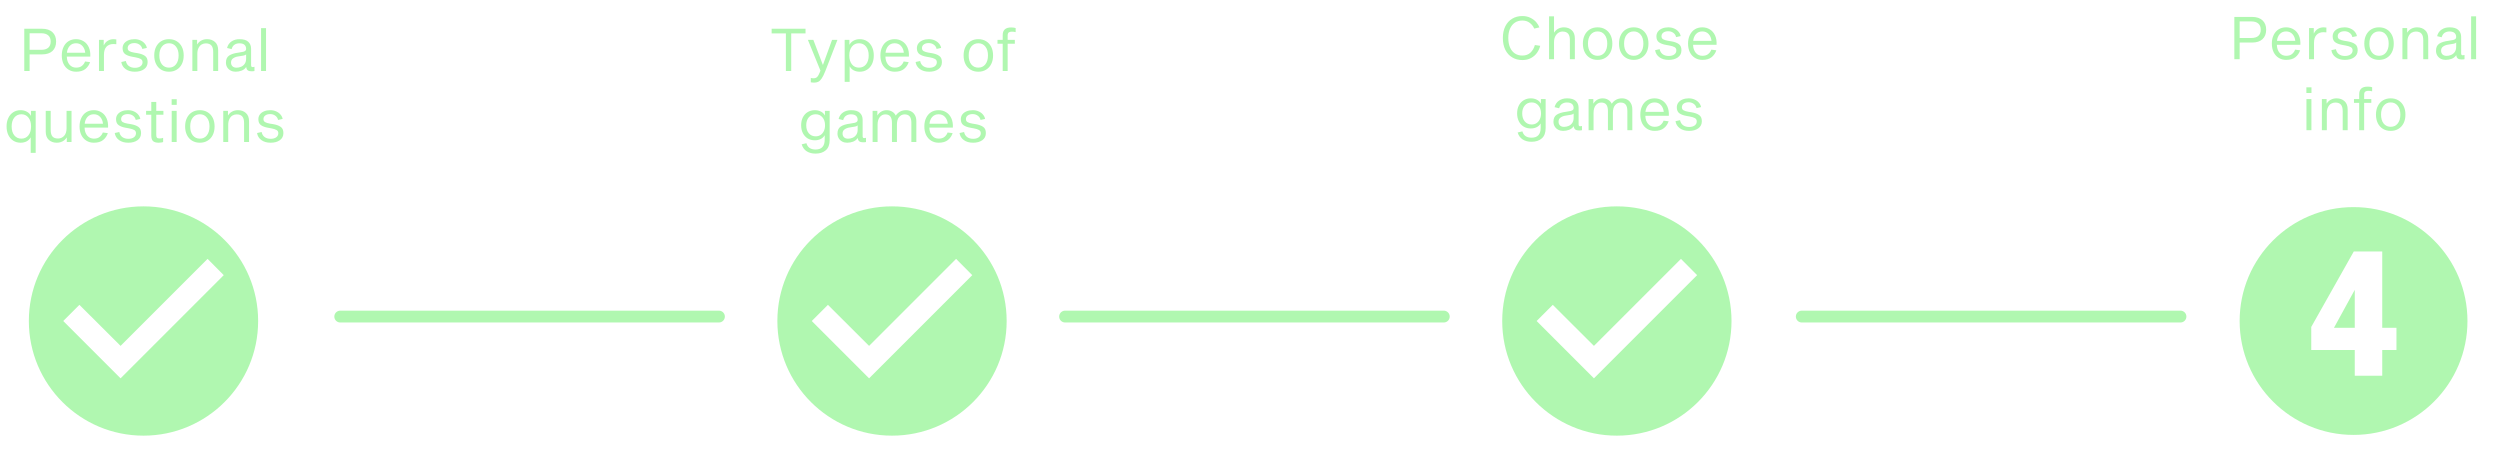
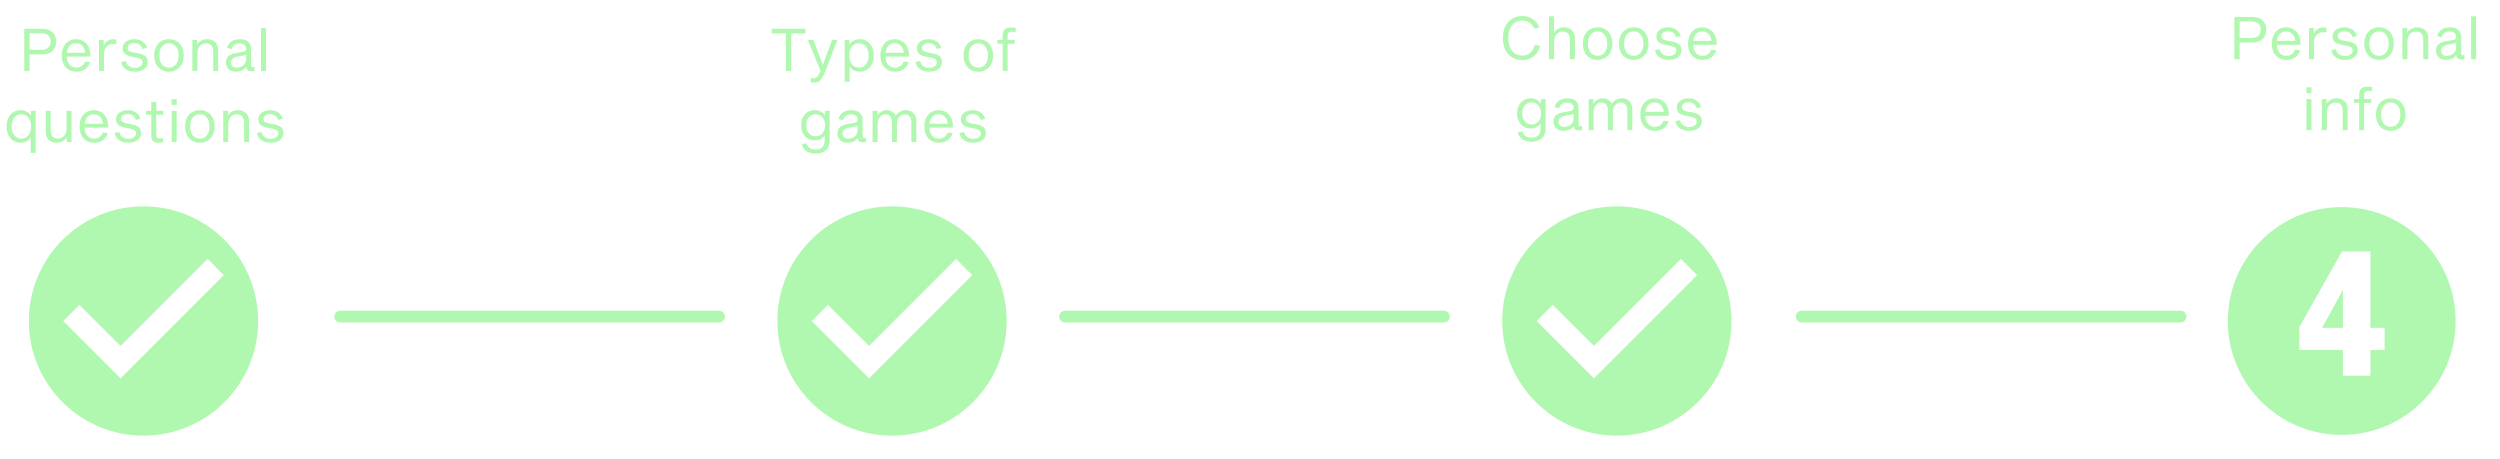
<svg xmlns="http://www.w3.org/2000/svg" width="845" height="155" viewBox="0 0 845 155" fill="none">
  <line x1="115" y1="107" x2="243" y2="107" stroke="#B0F7B0" stroke-width="4" stroke-linecap="round" />
  <line x1="609" y1="107" x2="737" y2="107" stroke="#B0F7B0" stroke-width="4" stroke-linecap="round" />
  <line x1="360" y1="107" x2="488" y2="107" stroke="#B0F7B0" stroke-width="4" stroke-linecap="round" />
  <path d="M48.5 69.75C27.11 69.75 9.75 87.11 9.75 108.5C9.75 129.89 27.11 147.25 48.5 147.25C69.89 147.25 87.25 129.89 87.25 108.5C87.25 87.11 69.89 69.75 48.5 69.75ZM40.75 127.875L21.375 108.5L26.839 103.036L40.75 116.909L70.161 87.498L75.625 93L40.75 127.875Z" fill="#B0F7B0" />
  <path d="M301.5 69.75C280.11 69.75 262.75 87.11 262.75 108.5C262.75 129.89 280.11 147.25 301.5 147.25C322.89 147.25 340.25 129.89 340.25 108.5C340.25 87.11 322.89 69.75 301.5 69.75ZM293.75 127.875L274.375 108.5L279.839 103.036L293.75 116.909L323.161 87.498L328.625 93L293.75 127.875Z" fill="#B0F7B0" />
  <path d="M546.5 69.75C525.11 69.75 507.75 87.11 507.75 108.5C507.75 129.89 525.11 147.25 546.5 147.25C567.89 147.25 585.25 129.89 585.25 108.5C585.25 87.11 567.89 69.75 546.5 69.75ZM538.75 127.875L519.375 108.5L524.839 103.036L538.75 116.909L568.161 87.498L573.625 93L538.75 127.875Z" fill="#B0F7B0" />
  <path d="M14.225 9.72C15.731 9.72 16.898 10.107 17.725 10.88C18.551 11.64 18.965 12.693 18.965 14.04C18.965 15.4 18.551 16.467 17.725 17.24C16.898 18 15.731 18.38 14.225 18.38H10.005V24H8.205V9.72H14.225ZM13.965 16.84C14.978 16.84 15.758 16.607 16.305 16.14C16.851 15.66 17.125 14.96 17.125 14.04C17.125 13.12 16.851 12.427 16.305 11.96C15.758 11.48 14.978 11.24 13.965 11.24H10.005V16.84H13.965ZM30.442 21C30.148 21.92 29.622 22.693 28.862 23.32C28.102 23.933 27.055 24.24 25.722 24.24C24.775 24.24 23.935 24.013 23.202 23.56C22.468 23.107 21.895 22.467 21.482 21.64C21.082 20.8 20.882 19.833 20.882 18.74C20.882 17.647 21.082 16.687 21.482 15.86C21.882 15.02 22.442 14.373 23.162 13.92C23.895 13.467 24.742 13.24 25.702 13.24C26.675 13.24 27.535 13.48 28.282 13.96C29.042 14.427 29.622 15.107 30.022 16C30.422 16.88 30.588 17.927 30.522 19.14H22.582C22.608 20.247 22.908 21.147 23.482 21.84C24.055 22.52 24.802 22.86 25.722 22.86C26.575 22.86 27.242 22.653 27.722 22.24C28.215 21.827 28.555 21.34 28.742 20.78L30.442 21ZM25.702 14.62C24.808 14.62 24.088 14.927 23.542 15.54C23.008 16.153 22.702 16.913 22.622 17.82H28.802C28.722 16.913 28.408 16.153 27.862 15.54C27.315 14.927 26.595 14.62 25.702 14.62ZM33.456 13.48H35.056V15.28H35.116C35.396 14.653 35.823 14.16 36.396 13.8C36.97 13.427 37.643 13.24 38.416 13.24C38.723 13.24 39.023 13.267 39.316 13.32V14.94C38.876 14.9 38.55 14.88 38.336 14.88C37.363 14.88 36.583 15.18 35.996 15.78C35.423 16.38 35.136 17.3 35.136 18.54V24H33.456V13.48ZM48.099 16.54C47.966 15.927 47.652 15.447 47.159 15.1C46.666 14.74 46.092 14.56 45.439 14.56C44.746 14.56 44.192 14.713 43.779 15.02C43.366 15.327 43.159 15.74 43.159 16.26C43.159 16.727 43.346 17.067 43.719 17.28C44.092 17.493 44.626 17.66 45.319 17.78L46.439 17.96C47.532 18.147 48.379 18.453 48.979 18.88C49.592 19.293 49.899 19.993 49.899 20.98C49.899 22.02 49.492 22.827 48.679 23.4C47.879 23.96 46.846 24.24 45.579 24.24C44.312 24.24 43.266 23.94 42.439 23.34C41.626 22.74 41.146 21.947 40.999 20.96L42.539 20.62C42.686 21.367 43.032 21.94 43.579 22.34C44.126 22.727 44.799 22.92 45.599 22.92C46.359 22.92 46.979 22.753 47.459 22.42C47.939 22.073 48.179 21.613 48.179 21.04C48.179 20.533 47.979 20.167 47.579 19.94C47.192 19.713 46.599 19.527 45.799 19.38L44.699 19.18C43.699 19.007 42.906 18.713 42.319 18.3C41.732 17.887 41.439 17.213 41.439 16.28C41.439 15.693 41.606 15.167 41.939 14.7C42.286 14.233 42.766 13.873 43.379 13.62C43.992 13.367 44.686 13.24 45.459 13.24C46.179 13.24 46.839 13.373 47.439 13.64C48.052 13.907 48.546 14.267 48.919 14.72C49.306 15.173 49.546 15.667 49.639 16.2L48.099 16.54ZM57.112 13.24C58.098 13.24 58.965 13.467 59.712 13.92C60.472 14.373 61.058 15.013 61.472 15.84C61.885 16.667 62.092 17.633 62.092 18.74C62.092 19.847 61.885 20.813 61.472 21.64C61.058 22.467 60.472 23.107 59.712 23.56C58.965 24.013 58.098 24.24 57.112 24.24C56.125 24.24 55.252 24.013 54.492 23.56C53.745 23.107 53.165 22.467 52.752 21.64C52.338 20.813 52.132 19.847 52.132 18.74C52.132 17.633 52.338 16.667 52.752 15.84C53.165 15.013 53.745 14.373 54.492 13.92C55.252 13.467 56.125 13.24 57.112 13.24ZM57.112 22.86C58.098 22.86 58.885 22.493 59.472 21.76C60.072 21.013 60.372 20.007 60.372 18.74C60.372 17.473 60.072 16.473 59.472 15.74C58.885 14.993 58.098 14.62 57.112 14.62C56.125 14.62 55.332 14.993 54.732 15.74C54.145 16.473 53.852 17.473 53.852 18.74C53.852 20.007 54.145 21.013 54.732 21.76C55.332 22.493 56.125 22.86 57.112 22.86ZM66.619 13.48V14.98H66.679C66.999 14.433 67.452 14.007 68.039 13.7C68.625 13.393 69.279 13.24 69.999 13.24C71.079 13.24 71.972 13.56 72.679 14.2C73.385 14.84 73.739 15.767 73.739 16.98V24H72.059V17.56C72.059 16.547 71.852 15.813 71.439 15.36C71.039 14.893 70.412 14.66 69.559 14.66C69.052 14.66 68.579 14.787 68.139 15.04C67.712 15.293 67.365 15.687 67.099 16.22C66.832 16.74 66.699 17.387 66.699 18.16V24H65.019V13.48H66.619ZM85.408 22.68C85.608 22.68 85.808 22.647 86.008 22.58V24C85.835 24.067 85.495 24.1 84.988 24.1C84.442 24.1 84.022 23.987 83.728 23.76C83.448 23.533 83.281 23.18 83.228 22.7H83.168C82.808 23.233 82.302 23.627 81.648 23.88C80.995 24.12 80.322 24.24 79.628 24.24C79.028 24.24 78.481 24.113 77.988 23.86C77.495 23.607 77.102 23.247 76.808 22.78C76.515 22.3 76.368 21.753 76.368 21.14C76.368 20.047 76.728 19.26 77.448 18.78C78.181 18.287 79.248 17.953 80.648 17.78C81.341 17.687 81.868 17.593 82.228 17.5C82.588 17.393 82.835 17.267 82.968 17.12C83.115 16.973 83.188 16.773 83.188 16.52C83.188 15.933 83.001 15.473 82.628 15.14C82.255 14.807 81.675 14.64 80.888 14.64C80.288 14.64 79.748 14.793 79.268 15.1C78.802 15.407 78.475 15.907 78.288 16.6L76.748 16.22C76.988 15.26 77.481 14.527 78.228 14.02C78.988 13.5 79.895 13.24 80.948 13.24C82.295 13.24 83.281 13.533 83.908 14.12C84.548 14.707 84.868 15.493 84.868 16.48V22C84.868 22.253 84.915 22.433 85.008 22.54C85.102 22.633 85.235 22.68 85.408 22.68ZM83.188 18.38C83.041 18.553 82.755 18.687 82.328 18.78C81.915 18.873 81.302 18.973 80.488 19.08C79.822 19.173 79.255 19.387 78.788 19.72C78.322 20.04 78.088 20.507 78.088 21.12C78.088 21.667 78.255 22.1 78.588 22.42C78.921 22.727 79.375 22.88 79.948 22.88C80.455 22.88 80.955 22.78 81.448 22.58C81.942 22.38 82.355 22.053 82.688 21.6C83.022 21.133 83.188 20.533 83.188 19.8V18.38ZM89.921 24H88.241V9.52H89.921V24ZM6.96 48.24C6.04 48.24 5.22 48.013 4.5 47.56C3.78 47.107 3.22 46.467 2.82 45.64C2.42 44.8 2.22 43.833 2.22 42.74C2.22 41.647 2.42 40.687 2.82 39.86C3.22 39.02 3.78 38.373 4.5 37.92C5.22 37.467 6.04 37.24 6.96 37.24C7.733 37.24 8.426 37.407 9.04 37.74C9.653 38.06 10.106 38.507 10.4 39.08H10.46V37.48H12.06V51.68H10.38V46.48H10.32C10.04 47.027 9.6 47.46 9 47.78C8.4 48.087 7.72 48.24 6.96 48.24ZM7.24 38.62C6.24 38.62 5.44 38.993 4.84 39.74C4.24 40.473 3.94 41.473 3.94 42.74C3.94 44.007 4.24 45.013 4.84 45.76C5.44 46.493 6.24 46.86 7.24 46.86C8.213 46.86 9 46.493 9.6 45.76C10.2 45.013 10.5 44.007 10.5 42.74C10.5 41.473 10.2 40.473 9.6 39.74C9 38.993 8.213 38.62 7.24 38.62ZM22.578 48V46.5H22.518C22.185 47.047 21.725 47.473 21.138 47.78C20.552 48.087 19.898 48.24 19.178 48.24C18.098 48.24 17.205 47.92 16.498 47.28C15.805 46.64 15.458 45.713 15.458 44.5V37.48H17.138V43.92C17.138 44.933 17.338 45.673 17.738 46.14C18.138 46.593 18.765 46.82 19.618 46.82C20.418 46.82 21.098 46.527 21.658 45.94C22.218 45.34 22.498 44.467 22.498 43.32V37.48H24.178V48H22.578ZM36.448 45C36.154 45.92 35.628 46.693 34.868 47.32C34.108 47.933 33.061 48.24 31.728 48.24C30.781 48.24 29.941 48.013 29.208 47.56C28.474 47.107 27.901 46.467 27.488 45.64C27.088 44.8 26.888 43.833 26.888 42.74C26.888 41.647 27.088 40.687 27.488 39.86C27.888 39.02 28.448 38.373 29.168 37.92C29.901 37.467 30.748 37.24 31.708 37.24C32.681 37.24 33.541 37.48 34.288 37.96C35.048 38.427 35.628 39.107 36.028 40C36.428 40.88 36.594 41.927 36.528 43.14H28.588C28.614 44.247 28.914 45.147 29.488 45.84C30.061 46.52 30.808 46.86 31.728 46.86C32.581 46.86 33.248 46.653 33.728 46.24C34.221 45.827 34.561 45.34 34.748 44.78L36.448 45ZM31.708 38.62C30.814 38.62 30.094 38.927 29.548 39.54C29.014 40.153 28.708 40.913 28.628 41.82H34.808C34.728 40.913 34.414 40.153 33.868 39.54C33.321 38.927 32.601 38.62 31.708 38.62ZM45.882 40.54C45.749 39.927 45.435 39.447 44.942 39.1C44.449 38.74 43.875 38.56 43.222 38.56C42.529 38.56 41.975 38.713 41.562 39.02C41.149 39.327 40.942 39.74 40.942 40.26C40.942 40.727 41.129 41.067 41.502 41.28C41.875 41.493 42.409 41.66 43.102 41.78L44.222 41.96C45.315 42.147 46.162 42.453 46.762 42.88C47.375 43.293 47.682 43.993 47.682 44.98C47.682 46.02 47.275 46.827 46.462 47.4C45.662 47.96 44.629 48.24 43.362 48.24C42.095 48.24 41.049 47.94 40.222 47.34C39.409 46.74 38.929 45.947 38.782 44.96L40.322 44.62C40.469 45.367 40.815 45.94 41.362 46.34C41.909 46.727 42.582 46.92 43.382 46.92C44.142 46.92 44.762 46.753 45.242 46.42C45.722 46.073 45.962 45.613 45.962 45.04C45.962 44.533 45.762 44.167 45.362 43.94C44.975 43.713 44.382 43.527 43.582 43.38L42.482 43.18C41.482 43.007 40.689 42.713 40.102 42.3C39.515 41.887 39.222 41.213 39.222 40.28C39.222 39.693 39.389 39.167 39.722 38.7C40.069 38.233 40.549 37.873 41.162 37.62C41.775 37.367 42.469 37.24 43.242 37.24C43.962 37.24 44.622 37.373 45.222 37.64C45.835 37.907 46.329 38.267 46.702 38.72C47.089 39.173 47.329 39.667 47.422 40.2L45.882 40.54ZM53.956 46.8C54.169 46.8 54.389 46.78 54.616 46.74C54.843 46.687 55.016 46.633 55.136 46.58V48C55.016 48.067 54.809 48.12 54.516 48.16C54.236 48.213 53.956 48.24 53.676 48.24C52.782 48.24 52.136 48.06 51.736 47.7C51.336 47.327 51.136 46.7 51.136 45.82V38.78H49.376V37.48H51.136V34.46H52.816V37.48H55.236V38.78H52.816V45.64C52.816 46.067 52.896 46.367 53.056 46.54C53.229 46.713 53.529 46.8 53.956 46.8ZM59.715 48H58.035V37.48H59.715V48ZM59.735 35.44H58.015V33.52H59.735V35.44ZM67.551 37.24C68.538 37.24 69.404 37.467 70.151 37.92C70.911 38.373 71.498 39.013 71.911 39.84C72.325 40.667 72.531 41.633 72.531 42.74C72.531 43.847 72.325 44.813 71.911 45.64C71.498 46.467 70.911 47.107 70.151 47.56C69.404 48.013 68.538 48.24 67.551 48.24C66.564 48.24 65.691 48.013 64.931 47.56C64.184 47.107 63.605 46.467 63.191 45.64C62.778 44.813 62.571 43.847 62.571 42.74C62.571 41.633 62.778 40.667 63.191 39.84C63.605 39.013 64.184 38.373 64.931 37.92C65.691 37.467 66.564 37.24 67.551 37.24ZM67.551 46.86C68.538 46.86 69.325 46.493 69.911 45.76C70.511 45.013 70.811 44.007 70.811 42.74C70.811 41.473 70.511 40.473 69.911 39.74C69.325 38.993 68.538 38.62 67.551 38.62C66.564 38.62 65.771 38.993 65.171 39.74C64.585 40.473 64.291 41.473 64.291 42.74C64.291 44.007 64.585 45.013 65.171 45.76C65.771 46.493 66.564 46.86 67.551 46.86ZM77.058 37.48V38.98H77.118C77.438 38.433 77.891 38.007 78.478 37.7C79.065 37.393 79.718 37.24 80.438 37.24C81.518 37.24 82.412 37.56 83.118 38.2C83.825 38.84 84.178 39.767 84.178 40.98V48H82.498V41.56C82.498 40.547 82.291 39.813 81.878 39.36C81.478 38.893 80.852 38.66 79.998 38.66C79.492 38.66 79.018 38.787 78.578 39.04C78.151 39.293 77.805 39.687 77.538 40.22C77.272 40.74 77.138 41.387 77.138 42.16V48H75.458V37.48H77.058ZM93.988 40.54C93.854 39.927 93.541 39.447 93.048 39.1C92.554 38.74 91.981 38.56 91.328 38.56C90.634 38.56 90.081 38.713 89.668 39.02C89.254 39.327 89.048 39.74 89.048 40.26C89.048 40.727 89.234 41.067 89.608 41.28C89.981 41.493 90.514 41.66 91.208 41.78L92.328 41.96C93.421 42.147 94.268 42.453 94.868 42.88C95.481 43.293 95.788 43.993 95.788 44.98C95.788 46.02 95.381 46.827 94.568 47.4C93.768 47.96 92.734 48.24 91.468 48.24C90.201 48.24 89.154 47.94 88.328 47.34C87.514 46.74 87.034 45.947 86.888 44.96L88.428 44.62C88.574 45.367 88.921 45.94 89.468 46.34C90.014 46.727 90.688 46.92 91.488 46.92C92.248 46.92 92.868 46.753 93.348 46.42C93.828 46.073 94.068 45.613 94.068 45.04C94.068 44.533 93.868 44.167 93.468 43.94C93.081 43.713 92.488 43.527 91.688 43.38L90.588 43.18C89.588 43.007 88.794 42.713 88.208 42.3C87.621 41.887 87.328 41.213 87.328 40.28C87.328 39.693 87.494 39.167 87.828 38.7C88.174 38.233 88.654 37.873 89.268 37.62C89.881 37.367 90.574 37.24 91.348 37.24C92.068 37.24 92.728 37.373 93.328 37.64C93.941 37.907 94.434 38.267 94.808 38.72C95.194 39.173 95.434 39.667 95.528 40.2L93.988 40.54Z" fill="#B0F7B0" />
  <path d="M260.811 9.72H272.271V11.28H267.431V24H265.631V11.28H260.811V9.72ZM281.23 13.48H283.05L278.97 24C278.53 25.12 278.117 25.96 277.73 26.52C277.343 27.093 276.957 27.467 276.57 27.64C276.197 27.827 275.743 27.92 275.21 27.92C274.797 27.92 274.41 27.887 274.05 27.82V26.34C274.33 26.42 274.637 26.46 274.97 26.46C275.317 26.46 275.603 26.4 275.83 26.28C276.057 26.173 276.27 25.973 276.47 25.68C276.67 25.387 276.883 24.953 277.11 24.38L277.31 23.88L273.07 13.48H274.91L278.11 21.9H278.17L281.23 13.48ZM290.599 24.24C289.839 24.24 289.159 24.087 288.559 23.78C287.959 23.46 287.519 23.027 287.239 22.48H287.179V27.68H285.499V13.48H287.099V15.08H287.159C287.453 14.507 287.906 14.06 288.519 13.74C289.133 13.407 289.826 13.24 290.599 13.24C291.519 13.24 292.339 13.467 293.059 13.92C293.779 14.373 294.339 15.02 294.739 15.86C295.139 16.687 295.339 17.647 295.339 18.74C295.339 19.833 295.139 20.8 294.739 21.64C294.339 22.467 293.779 23.107 293.059 23.56C292.339 24.013 291.519 24.24 290.599 24.24ZM290.319 14.62C289.346 14.62 288.559 14.993 287.959 15.74C287.359 16.473 287.059 17.473 287.059 18.74C287.059 20.007 287.359 21.013 287.959 21.76C288.559 22.493 289.346 22.86 290.319 22.86C291.319 22.86 292.119 22.493 292.719 21.76C293.319 21.013 293.619 20.007 293.619 18.74C293.619 17.473 293.319 16.473 292.719 15.74C292.119 14.993 291.319 14.62 290.319 14.62ZM307.133 21C306.84 21.92 306.313 22.693 305.553 23.32C304.793 23.933 303.746 24.24 302.413 24.24C301.466 24.24 300.626 24.013 299.893 23.56C299.16 23.107 298.586 22.467 298.173 21.64C297.773 20.8 297.573 19.833 297.573 18.74C297.573 17.647 297.773 16.687 298.173 15.86C298.573 15.02 299.133 14.373 299.853 13.92C300.586 13.467 301.433 13.24 302.393 13.24C303.366 13.24 304.226 13.48 304.973 13.96C305.733 14.427 306.313 15.107 306.713 16C307.113 16.88 307.28 17.927 307.213 19.14H299.273C299.3 20.247 299.6 21.147 300.173 21.84C300.746 22.52 301.493 22.86 302.413 22.86C303.266 22.86 303.933 22.653 304.413 22.24C304.906 21.827 305.246 21.34 305.433 20.78L307.133 21ZM302.393 14.62C301.5 14.62 300.78 14.927 300.233 15.54C299.7 16.153 299.393 16.913 299.313 17.82H305.493C305.413 16.913 305.1 16.153 304.553 15.54C304.006 14.927 303.286 14.62 302.393 14.62ZM316.568 16.54C316.434 15.927 316.121 15.447 315.628 15.1C315.134 14.74 314.561 14.56 313.908 14.56C313.214 14.56 312.661 14.713 312.248 15.02C311.834 15.327 311.628 15.74 311.628 16.26C311.628 16.727 311.814 17.067 312.188 17.28C312.561 17.493 313.094 17.66 313.788 17.78L314.908 17.96C316.001 18.147 316.848 18.453 317.448 18.88C318.061 19.293 318.368 19.993 318.368 20.98C318.368 22.02 317.961 22.827 317.148 23.4C316.348 23.96 315.314 24.24 314.048 24.24C312.781 24.24 311.734 23.94 310.908 23.34C310.094 22.74 309.614 21.947 309.468 20.96L311.008 20.62C311.154 21.367 311.501 21.94 312.048 22.34C312.594 22.727 313.268 22.92 314.068 22.92C314.828 22.92 315.448 22.753 315.928 22.42C316.408 22.073 316.648 21.613 316.648 21.04C316.648 20.533 316.448 20.167 316.048 19.94C315.661 19.713 315.068 19.527 314.268 19.38L313.168 19.18C312.168 19.007 311.374 18.713 310.788 18.3C310.201 17.887 309.908 17.213 309.908 16.28C309.908 15.693 310.074 15.167 310.408 14.7C310.754 14.233 311.234 13.873 311.848 13.62C312.461 13.367 313.154 13.24 313.928 13.24C314.648 13.24 315.308 13.373 315.908 13.64C316.521 13.907 317.014 14.267 317.388 14.72C317.774 15.173 318.014 15.667 318.108 16.2L316.568 16.54ZM330.678 13.24C331.665 13.24 332.531 13.467 333.278 13.92C334.038 14.373 334.625 15.013 335.038 15.84C335.451 16.667 335.658 17.633 335.658 18.74C335.658 19.847 335.451 20.813 335.038 21.64C334.625 22.467 334.038 23.107 333.278 23.56C332.531 24.013 331.665 24.24 330.678 24.24C329.691 24.24 328.818 24.013 328.058 23.56C327.311 23.107 326.731 22.467 326.318 21.64C325.905 20.813 325.698 19.847 325.698 18.74C325.698 17.633 325.905 16.667 326.318 15.84C326.731 15.013 327.311 14.373 328.058 13.92C328.818 13.467 329.691 13.24 330.678 13.24ZM330.678 22.86C331.665 22.86 332.451 22.493 333.038 21.76C333.638 21.013 333.938 20.007 333.938 18.74C333.938 17.473 333.638 16.473 333.038 15.74C332.451 14.993 331.665 14.62 330.678 14.62C329.691 14.62 328.898 14.993 328.298 15.74C327.711 16.473 327.418 17.473 327.418 18.74C327.418 20.007 327.711 21.013 328.298 21.76C328.898 22.493 329.691 22.86 330.678 22.86ZM342.011 10.7C341.571 10.7 341.225 10.787 340.971 10.96C340.718 11.133 340.591 11.493 340.591 12.04V13.48H343.011V14.78H340.591V24H338.911V14.78H337.151V13.48H338.911V11.88C338.911 10.147 339.858 9.28 341.751 9.28C342.405 9.28 342.918 9.347 343.291 9.48V10.86C342.825 10.753 342.398 10.7 342.011 10.7ZM278.826 37.48H280.426V47.28C280.426 48.867 279.993 50.033 279.126 50.78C278.259 51.54 277.099 51.92 275.646 51.92C274.486 51.92 273.493 51.66 272.666 51.14C271.853 50.62 271.286 49.833 270.966 48.78L272.566 48.4C272.779 49.147 273.146 49.687 273.666 50.02C274.186 50.367 274.846 50.54 275.646 50.54C277.713 50.54 278.746 49.427 278.746 47.2V45.78H278.686C278.419 46.287 277.993 46.687 277.406 46.98C276.819 47.273 276.159 47.42 275.426 47.42C274.519 47.42 273.713 47.213 273.006 46.8C272.313 46.373 271.766 45.773 271.366 45C270.979 44.227 270.786 43.34 270.786 42.34C270.786 41.327 270.979 40.433 271.366 39.66C271.766 38.887 272.313 38.293 273.006 37.88C273.713 37.453 274.519 37.24 275.426 37.24C276.173 37.24 276.846 37.393 277.446 37.7C278.046 38.007 278.486 38.427 278.766 38.96H278.826V37.48ZM275.706 46.08C276.319 46.08 276.866 45.927 277.346 45.62C277.826 45.3 278.199 44.86 278.466 44.3C278.733 43.727 278.866 43.073 278.866 42.34C278.866 41.233 278.573 40.34 277.986 39.66C277.399 38.967 276.639 38.62 275.706 38.62C274.746 38.62 273.973 38.96 273.386 39.64C272.799 40.32 272.506 41.22 272.506 42.34C272.506 43.46 272.799 44.367 273.386 45.06C273.973 45.74 274.746 46.08 275.706 46.08ZM292.109 46.68C292.309 46.68 292.509 46.647 292.709 46.58V48C292.536 48.067 292.196 48.1 291.689 48.1C291.143 48.1 290.723 47.987 290.429 47.76C290.149 47.533 289.983 47.18 289.929 46.7H289.869C289.509 47.233 289.003 47.627 288.349 47.88C287.696 48.12 287.023 48.24 286.329 48.24C285.729 48.24 285.183 48.113 284.689 47.86C284.196 47.607 283.803 47.247 283.509 46.78C283.216 46.3 283.069 45.753 283.069 45.14C283.069 44.047 283.429 43.26 284.149 42.78C284.883 42.287 285.949 41.953 287.349 41.78C288.043 41.687 288.569 41.593 288.929 41.5C289.289 41.393 289.536 41.267 289.669 41.12C289.816 40.973 289.889 40.773 289.889 40.52C289.889 39.933 289.703 39.473 289.329 39.14C288.956 38.807 288.376 38.64 287.589 38.64C286.989 38.64 286.449 38.793 285.969 39.1C285.503 39.407 285.176 39.907 284.989 40.6L283.449 40.22C283.689 39.26 284.183 38.527 284.929 38.02C285.689 37.5 286.596 37.24 287.649 37.24C288.996 37.24 289.983 37.533 290.609 38.12C291.249 38.707 291.569 39.493 291.569 40.48V46C291.569 46.253 291.616 46.433 291.709 46.54C291.803 46.633 291.936 46.68 292.109 46.68ZM289.889 42.38C289.743 42.553 289.456 42.687 289.029 42.78C288.616 42.873 288.003 42.973 287.189 43.08C286.523 43.173 285.956 43.387 285.489 43.72C285.023 44.04 284.789 44.507 284.789 45.12C284.789 45.667 284.956 46.1 285.289 46.42C285.623 46.727 286.076 46.88 286.649 46.88C287.156 46.88 287.656 46.78 288.149 46.58C288.643 46.38 289.056 46.053 289.389 45.6C289.723 45.133 289.889 44.533 289.889 43.8V42.38ZM306.243 37.24C306.883 37.24 307.463 37.38 307.983 37.66C308.516 37.94 308.936 38.36 309.243 38.92C309.563 39.48 309.723 40.167 309.723 40.98V48H308.043V41.56C308.043 40.547 307.856 39.813 307.483 39.36C307.109 38.893 306.536 38.66 305.763 38.66C305.043 38.66 304.429 38.947 303.923 39.52C303.416 40.093 303.163 40.947 303.163 42.08V48H301.483V41.56C301.483 40.547 301.296 39.813 300.923 39.36C300.563 38.893 299.996 38.66 299.223 38.66C298.503 38.66 297.889 38.96 297.383 39.56C296.876 40.147 296.623 41.013 296.623 42.16V48H294.943V37.48H296.543V38.98H296.603C296.923 38.433 297.356 38.007 297.903 37.7C298.449 37.393 299.043 37.24 299.683 37.24C300.363 37.24 300.969 37.393 301.503 37.7C302.049 38.007 302.469 38.46 302.763 39.06C303.616 37.847 304.776 37.24 306.243 37.24ZM321.987 45C321.693 45.92 321.167 46.693 320.407 47.32C319.647 47.933 318.6 48.24 317.267 48.24C316.32 48.24 315.48 48.013 314.747 47.56C314.013 47.107 313.44 46.467 313.027 45.64C312.627 44.8 312.427 43.833 312.427 42.74C312.427 41.647 312.627 40.687 313.027 39.86C313.427 39.02 313.987 38.373 314.707 37.92C315.44 37.467 316.287 37.24 317.247 37.24C318.22 37.24 319.08 37.48 319.827 37.96C320.587 38.427 321.167 39.107 321.567 40C321.967 40.88 322.133 41.927 322.067 43.14H314.127C314.153 44.247 314.453 45.147 315.027 45.84C315.6 46.52 316.347 46.86 317.267 46.86C318.12 46.86 318.787 46.653 319.267 46.24C319.76 45.827 320.1 45.34 320.287 44.78L321.987 45ZM317.247 38.62C316.353 38.62 315.633 38.927 315.087 39.54C314.553 40.153 314.247 40.913 314.167 41.82H320.347C320.267 40.913 319.953 40.153 319.407 39.54C318.86 38.927 318.14 38.62 317.247 38.62ZM331.421 40.54C331.288 39.927 330.975 39.447 330.481 39.1C329.988 38.74 329.415 38.56 328.761 38.56C328.068 38.56 327.515 38.713 327.101 39.02C326.688 39.327 326.481 39.74 326.481 40.26C326.481 40.727 326.668 41.067 327.041 41.28C327.415 41.493 327.948 41.66 328.641 41.78L329.761 41.96C330.855 42.147 331.701 42.453 332.301 42.88C332.915 43.293 333.221 43.993 333.221 44.98C333.221 46.02 332.815 46.827 332.001 47.4C331.201 47.96 330.168 48.24 328.901 48.24C327.635 48.24 326.588 47.94 325.761 47.34C324.948 46.74 324.468 45.947 324.321 44.96L325.861 44.62C326.008 45.367 326.355 45.94 326.901 46.34C327.448 46.727 328.121 46.92 328.921 46.92C329.681 46.92 330.301 46.753 330.781 46.42C331.261 46.073 331.501 45.613 331.501 45.04C331.501 44.533 331.301 44.167 330.901 43.94C330.515 43.713 329.921 43.527 329.121 43.38L328.021 43.18C327.021 43.007 326.228 42.713 325.641 42.3C325.055 41.887 324.761 41.213 324.761 40.28C324.761 39.693 324.928 39.167 325.261 38.7C325.608 38.233 326.088 37.873 326.701 37.62C327.315 37.367 328.008 37.24 328.781 37.24C329.501 37.24 330.161 37.373 330.761 37.64C331.375 37.907 331.868 38.267 332.241 38.72C332.628 39.173 332.868 39.667 332.961 40.2L331.421 40.54Z" fill="#B0F7B0" />
  <path d="M520.586 15.48C520.399 16.307 520.046 17.087 519.526 17.82C519.019 18.553 518.339 19.153 517.486 19.62C516.646 20.073 515.666 20.3 514.546 20.3C513.266 20.3 512.126 20 511.126 19.4C510.126 18.8 509.346 17.94 508.786 16.82C508.239 15.687 507.966 14.36 507.966 12.84C507.966 11.333 508.239 10.02 508.786 8.9C509.346 7.78 510.126 6.92 511.126 6.32C512.126 5.72 513.266 5.42 514.546 5.42C515.599 5.42 516.526 5.627 517.326 6.04C518.126 6.44 518.773 6.933 519.266 7.52C519.759 8.107 520.113 8.687 520.326 9.26L518.566 9.66C518.246 8.887 517.739 8.24 517.046 7.72C516.366 7.2 515.533 6.94 514.546 6.94C513.599 6.94 512.766 7.173 512.046 7.64C511.339 8.107 510.786 8.787 510.386 9.68C509.999 10.56 509.806 11.613 509.806 12.84C509.806 14.08 509.999 15.147 510.386 16.04C510.786 16.933 511.339 17.613 512.046 18.08C512.766 18.547 513.599 18.78 514.546 18.78C515.679 18.78 516.599 18.447 517.306 17.78C518.026 17.1 518.519 16.247 518.786 15.22L520.586 15.48ZM525.263 5.52V10.98H525.323C525.657 10.433 526.11 10.007 526.683 9.7C527.27 9.393 527.91 9.24 528.603 9.24C529.67 9.24 530.55 9.56 531.243 10.2C531.95 10.84 532.303 11.767 532.303 12.98V20H530.623V13.56C530.623 12.547 530.417 11.813 530.003 11.36C529.603 10.893 528.977 10.66 528.123 10.66C527.643 10.66 527.183 10.8 526.743 11.08C526.303 11.36 525.943 11.773 525.663 12.32C525.397 12.867 525.263 13.52 525.263 14.28V20H523.583V5.52H525.263ZM539.993 9.24C540.979 9.24 541.846 9.467 542.593 9.92C543.353 10.373 543.939 11.013 544.353 11.84C544.766 12.667 544.973 13.633 544.973 14.74C544.973 15.847 544.766 16.813 544.353 17.64C543.939 18.467 543.353 19.107 542.593 19.56C541.846 20.013 540.979 20.24 539.993 20.24C539.006 20.24 538.133 20.013 537.373 19.56C536.626 19.107 536.046 18.467 535.633 17.64C535.219 16.813 535.013 15.847 535.013 14.74C535.013 13.633 535.219 12.667 535.633 11.84C536.046 11.013 536.626 10.373 537.373 9.92C538.133 9.467 539.006 9.24 539.993 9.24ZM539.993 18.86C540.979 18.86 541.766 18.493 542.353 17.76C542.953 17.013 543.253 16.007 543.253 14.74C543.253 13.473 542.953 12.473 542.353 11.74C541.766 10.993 540.979 10.62 539.993 10.62C539.006 10.62 538.213 10.993 537.613 11.74C537.026 12.473 536.733 13.473 536.733 14.74C536.733 16.007 537.026 17.013 537.613 17.76C538.213 18.493 539.006 18.86 539.993 18.86ZM552.2 9.24C553.186 9.24 554.053 9.467 554.8 9.92C555.56 10.373 556.146 11.013 556.56 11.84C556.973 12.667 557.18 13.633 557.18 14.74C557.18 15.847 556.973 16.813 556.56 17.64C556.146 18.467 555.56 19.107 554.8 19.56C554.053 20.013 553.186 20.24 552.2 20.24C551.213 20.24 550.34 20.013 549.58 19.56C548.833 19.107 548.253 18.467 547.84 17.64C547.426 16.813 547.22 15.847 547.22 14.74C547.22 13.633 547.426 12.667 547.84 11.84C548.253 11.013 548.833 10.373 549.58 9.92C550.34 9.467 551.213 9.24 552.2 9.24ZM552.2 18.86C553.186 18.86 553.973 18.493 554.56 17.76C555.16 17.013 555.46 16.007 555.46 14.74C555.46 13.473 555.16 12.473 554.56 11.74C553.973 10.993 553.186 10.62 552.2 10.62C551.213 10.62 550.42 10.993 549.82 11.74C549.233 12.473 548.94 13.473 548.94 14.74C548.94 16.007 549.233 17.013 549.82 17.76C550.42 18.493 551.213 18.86 552.2 18.86ZM566.527 12.54C566.393 11.927 566.08 11.447 565.587 11.1C565.093 10.74 564.52 10.56 563.867 10.56C563.173 10.56 562.62 10.713 562.207 11.02C561.793 11.327 561.587 11.74 561.587 12.26C561.587 12.727 561.773 13.067 562.147 13.28C562.52 13.493 563.053 13.66 563.747 13.78L564.867 13.96C565.96 14.147 566.807 14.453 567.407 14.88C568.02 15.293 568.327 15.993 568.327 16.98C568.327 18.02 567.92 18.827 567.107 19.4C566.307 19.96 565.273 20.24 564.007 20.24C562.74 20.24 561.693 19.94 560.867 19.34C560.053 18.74 559.573 17.947 559.427 16.96L560.967 16.62C561.113 17.367 561.46 17.94 562.007 18.34C562.553 18.727 563.227 18.92 564.027 18.92C564.787 18.92 565.407 18.753 565.887 18.42C566.367 18.073 566.607 17.613 566.607 17.04C566.607 16.533 566.407 16.167 566.007 15.94C565.62 15.713 565.027 15.527 564.227 15.38L563.127 15.18C562.127 15.007 561.333 14.713 560.747 14.3C560.16 13.887 559.867 13.213 559.867 12.28C559.867 11.693 560.033 11.167 560.367 10.7C560.713 10.233 561.193 9.873 561.807 9.62C562.42 9.367 563.113 9.24 563.887 9.24C564.607 9.24 565.267 9.373 565.867 9.64C566.48 9.907 566.973 10.267 567.347 10.72C567.733 11.173 567.973 11.667 568.067 12.2L566.527 12.54ZM580.119 17C579.826 17.92 579.299 18.693 578.539 19.32C577.779 19.933 576.733 20.24 575.399 20.24C574.453 20.24 573.613 20.013 572.879 19.56C572.146 19.107 571.573 18.467 571.159 17.64C570.759 16.8 570.559 15.833 570.559 14.74C570.559 13.647 570.759 12.687 571.159 11.86C571.559 11.02 572.119 10.373 572.839 9.92C573.573 9.467 574.419 9.24 575.379 9.24C576.353 9.24 577.213 9.48 577.959 9.96C578.719 10.427 579.299 11.107 579.699 12C580.099 12.88 580.266 13.927 580.199 15.14H572.259C572.286 16.247 572.586 17.147 573.159 17.84C573.733 18.52 574.479 18.86 575.399 18.86C576.253 18.86 576.919 18.653 577.399 18.24C577.893 17.827 578.233 17.34 578.419 16.78L580.119 17ZM575.379 10.62C574.486 10.62 573.766 10.927 573.219 11.54C572.686 12.153 572.379 12.913 572.299 13.82H578.479C578.399 12.913 578.086 12.153 577.539 11.54C576.993 10.927 576.273 10.62 575.379 10.62ZM520.826 33.48H522.426V43.28C522.426 44.867 521.993 46.033 521.126 46.78C520.259 47.54 519.099 47.92 517.646 47.92C516.486 47.92 515.493 47.66 514.666 47.14C513.853 46.62 513.286 45.833 512.966 44.78L514.566 44.4C514.779 45.147 515.146 45.687 515.666 46.02C516.186 46.367 516.846 46.54 517.646 46.54C519.713 46.54 520.746 45.427 520.746 43.2V41.78H520.686C520.419 42.287 519.993 42.687 519.406 42.98C518.819 43.273 518.159 43.42 517.426 43.42C516.519 43.42 515.713 43.213 515.006 42.8C514.313 42.373 513.766 41.773 513.366 41C512.979 40.227 512.786 39.34 512.786 38.34C512.786 37.327 512.979 36.433 513.366 35.66C513.766 34.887 514.313 34.293 515.006 33.88C515.713 33.453 516.519 33.24 517.426 33.24C518.173 33.24 518.846 33.393 519.446 33.7C520.046 34.007 520.486 34.427 520.766 34.96H520.826V33.48ZM517.706 42.08C518.319 42.08 518.866 41.927 519.346 41.62C519.826 41.3 520.199 40.86 520.466 40.3C520.733 39.727 520.866 39.073 520.866 38.34C520.866 37.233 520.573 36.34 519.986 35.66C519.399 34.967 518.639 34.62 517.706 34.62C516.746 34.62 515.973 34.96 515.386 35.64C514.799 36.32 514.506 37.22 514.506 38.34C514.506 39.46 514.799 40.367 515.386 41.06C515.973 41.74 516.746 42.08 517.706 42.08ZM534.109 42.68C534.309 42.68 534.509 42.647 534.709 42.58V44C534.536 44.067 534.196 44.1 533.689 44.1C533.143 44.1 532.723 43.987 532.429 43.76C532.149 43.533 531.983 43.18 531.929 42.7H531.869C531.509 43.233 531.003 43.627 530.349 43.88C529.696 44.12 529.023 44.24 528.329 44.24C527.729 44.24 527.183 44.113 526.689 43.86C526.196 43.607 525.803 43.247 525.509 42.78C525.216 42.3 525.069 41.753 525.069 41.14C525.069 40.047 525.429 39.26 526.149 38.78C526.883 38.287 527.949 37.953 529.349 37.78C530.043 37.687 530.569 37.593 530.929 37.5C531.289 37.393 531.536 37.267 531.669 37.12C531.816 36.973 531.889 36.773 531.889 36.52C531.889 35.933 531.703 35.473 531.329 35.14C530.956 34.807 530.376 34.64 529.589 34.64C528.989 34.64 528.449 34.793 527.969 35.1C527.503 35.407 527.176 35.907 526.989 36.6L525.449 36.22C525.689 35.26 526.183 34.527 526.929 34.02C527.689 33.5 528.596 33.24 529.649 33.24C530.996 33.24 531.983 33.533 532.609 34.12C533.249 34.707 533.569 35.493 533.569 36.48V42C533.569 42.253 533.616 42.433 533.709 42.54C533.803 42.633 533.936 42.68 534.109 42.68ZM531.889 38.38C531.743 38.553 531.456 38.687 531.029 38.78C530.616 38.873 530.003 38.973 529.189 39.08C528.523 39.173 527.956 39.387 527.489 39.72C527.023 40.04 526.789 40.507 526.789 41.12C526.789 41.667 526.956 42.1 527.289 42.42C527.623 42.727 528.076 42.88 528.649 42.88C529.156 42.88 529.656 42.78 530.149 42.58C530.643 42.38 531.056 42.053 531.389 41.6C531.723 41.133 531.889 40.533 531.889 39.8V38.38ZM548.243 33.24C548.883 33.24 549.463 33.38 549.983 33.66C550.516 33.94 550.936 34.36 551.243 34.92C551.563 35.48 551.723 36.167 551.723 36.98V44H550.043V37.56C550.043 36.547 549.856 35.813 549.483 35.36C549.109 34.893 548.536 34.66 547.763 34.66C547.043 34.66 546.429 34.947 545.923 35.52C545.416 36.093 545.163 36.947 545.163 38.08V44H543.483V37.56C543.483 36.547 543.296 35.813 542.923 35.36C542.563 34.893 541.996 34.66 541.223 34.66C540.503 34.66 539.889 34.96 539.383 35.56C538.876 36.147 538.623 37.013 538.623 38.16V44H536.943V33.48H538.543V34.98H538.603C538.923 34.433 539.356 34.007 539.903 33.7C540.449 33.393 541.043 33.24 541.683 33.24C542.363 33.24 542.969 33.393 543.503 33.7C544.049 34.007 544.469 34.46 544.763 35.06C545.616 33.847 546.776 33.24 548.243 33.24ZM563.987 41C563.693 41.92 563.167 42.693 562.407 43.32C561.647 43.933 560.6 44.24 559.267 44.24C558.32 44.24 557.48 44.013 556.747 43.56C556.013 43.107 555.44 42.467 555.027 41.64C554.627 40.8 554.427 39.833 554.427 38.74C554.427 37.647 554.627 36.687 555.027 35.86C555.427 35.02 555.987 34.373 556.707 33.92C557.44 33.467 558.287 33.24 559.247 33.24C560.22 33.24 561.08 33.48 561.827 33.96C562.587 34.427 563.167 35.107 563.567 36C563.967 36.88 564.133 37.927 564.067 39.14H556.127C556.153 40.247 556.453 41.147 557.027 41.84C557.6 42.52 558.347 42.86 559.267 42.86C560.12 42.86 560.787 42.653 561.267 42.24C561.76 41.827 562.1 41.34 562.287 40.78L563.987 41ZM559.247 34.62C558.353 34.62 557.633 34.927 557.087 35.54C556.553 36.153 556.247 36.913 556.167 37.82H562.347C562.267 36.913 561.953 36.153 561.407 35.54C560.86 34.927 560.14 34.62 559.247 34.62ZM573.421 36.54C573.288 35.927 572.975 35.447 572.481 35.1C571.988 34.74 571.415 34.56 570.761 34.56C570.068 34.56 569.515 34.713 569.101 35.02C568.688 35.327 568.481 35.74 568.481 36.26C568.481 36.727 568.668 37.067 569.041 37.28C569.415 37.493 569.948 37.66 570.641 37.78L571.761 37.96C572.855 38.147 573.701 38.453 574.301 38.88C574.915 39.293 575.221 39.993 575.221 40.98C575.221 42.02 574.815 42.827 574.001 43.4C573.201 43.96 572.168 44.24 570.901 44.24C569.635 44.24 568.588 43.94 567.761 43.34C566.948 42.74 566.468 41.947 566.321 40.96L567.861 40.62C568.008 41.367 568.355 41.94 568.901 42.34C569.448 42.727 570.121 42.92 570.921 42.92C571.681 42.92 572.301 42.753 572.781 42.42C573.261 42.073 573.501 41.613 573.501 41.04C573.501 40.533 573.301 40.167 572.901 39.94C572.515 39.713 571.921 39.527 571.121 39.38L570.021 39.18C569.021 39.007 568.228 38.713 567.641 38.3C567.055 37.887 566.761 37.213 566.761 36.28C566.761 35.693 566.928 35.167 567.261 34.7C567.608 34.233 568.088 33.873 568.701 33.62C569.315 33.367 570.008 33.24 570.781 33.24C571.501 33.24 572.161 33.373 572.761 33.64C573.375 33.907 573.868 34.267 574.241 34.72C574.628 35.173 574.868 35.667 574.961 36.2L573.421 36.54Z" fill="#B0F7B0" />
  <path d="M761.225 5.72C762.731 5.72 763.898 6.107 764.725 6.88C765.551 7.64 765.965 8.693 765.965 10.04C765.965 11.4 765.551 12.467 764.725 13.24C763.898 14 762.731 14.38 761.225 14.38H757.005V20H755.205V5.72H761.225ZM760.965 12.84C761.978 12.84 762.758 12.607 763.305 12.14C763.851 11.66 764.125 10.96 764.125 10.04C764.125 9.12 763.851 8.427 763.305 7.96C762.758 7.48 761.978 7.24 760.965 7.24H757.005V12.84H760.965ZM777.442 17C777.148 17.92 776.622 18.693 775.862 19.32C775.102 19.933 774.055 20.24 772.722 20.24C771.775 20.24 770.935 20.013 770.202 19.56C769.468 19.107 768.895 18.467 768.482 17.64C768.082 16.8 767.882 15.833 767.882 14.74C767.882 13.647 768.082 12.687 768.482 11.86C768.882 11.02 769.442 10.373 770.162 9.92C770.895 9.467 771.742 9.24 772.702 9.24C773.675 9.24 774.535 9.48 775.282 9.96C776.042 10.427 776.622 11.107 777.022 12C777.422 12.88 777.588 13.927 777.522 15.14H769.582C769.608 16.247 769.908 17.147 770.482 17.84C771.055 18.52 771.802 18.86 772.722 18.86C773.575 18.86 774.242 18.653 774.722 18.24C775.215 17.827 775.555 17.34 775.742 16.78L777.442 17ZM772.702 10.62C771.808 10.62 771.088 10.927 770.542 11.54C770.008 12.153 769.702 12.913 769.622 13.82H775.802C775.722 12.913 775.408 12.153 774.862 11.54C774.315 10.927 773.595 10.62 772.702 10.62ZM780.456 9.48H782.056V11.28H782.116C782.396 10.653 782.823 10.16 783.396 9.8C783.97 9.427 784.643 9.24 785.416 9.24C785.723 9.24 786.023 9.267 786.316 9.32V10.94C785.876 10.9 785.55 10.88 785.336 10.88C784.363 10.88 783.583 11.18 782.996 11.78C782.423 12.38 782.136 13.3 782.136 14.54V20H780.456V9.48ZM795.099 12.54C794.966 11.927 794.652 11.447 794.159 11.1C793.666 10.74 793.092 10.56 792.439 10.56C791.746 10.56 791.192 10.713 790.779 11.02C790.366 11.327 790.159 11.74 790.159 12.26C790.159 12.727 790.346 13.067 790.719 13.28C791.092 13.493 791.626 13.66 792.319 13.78L793.439 13.96C794.532 14.147 795.379 14.453 795.979 14.88C796.592 15.293 796.899 15.993 796.899 16.98C796.899 18.02 796.492 18.827 795.679 19.4C794.879 19.96 793.846 20.24 792.579 20.24C791.312 20.24 790.266 19.94 789.439 19.34C788.626 18.74 788.146 17.947 787.999 16.96L789.539 16.62C789.686 17.367 790.032 17.94 790.579 18.34C791.126 18.727 791.799 18.92 792.599 18.92C793.359 18.92 793.979 18.753 794.459 18.42C794.939 18.073 795.179 17.613 795.179 17.04C795.179 16.533 794.979 16.167 794.579 15.94C794.192 15.713 793.599 15.527 792.799 15.38L791.699 15.18C790.699 15.007 789.906 14.713 789.319 14.3C788.732 13.887 788.439 13.213 788.439 12.28C788.439 11.693 788.606 11.167 788.939 10.7C789.286 10.233 789.766 9.873 790.379 9.62C790.992 9.367 791.686 9.24 792.459 9.24C793.179 9.24 793.839 9.373 794.439 9.64C795.052 9.907 795.546 10.267 795.919 10.72C796.306 11.173 796.546 11.667 796.639 12.2L795.099 12.54ZM804.112 9.24C805.098 9.24 805.965 9.467 806.712 9.92C807.472 10.373 808.058 11.013 808.472 11.84C808.885 12.667 809.092 13.633 809.092 14.74C809.092 15.847 808.885 16.813 808.472 17.64C808.058 18.467 807.472 19.107 806.712 19.56C805.965 20.013 805.098 20.24 804.112 20.24C803.125 20.24 802.252 20.013 801.492 19.56C800.745 19.107 800.165 18.467 799.752 17.64C799.338 16.813 799.132 15.847 799.132 14.74C799.132 13.633 799.338 12.667 799.752 11.84C800.165 11.013 800.745 10.373 801.492 9.92C802.252 9.467 803.125 9.24 804.112 9.24ZM804.112 18.86C805.098 18.86 805.885 18.493 806.472 17.76C807.072 17.013 807.372 16.007 807.372 14.74C807.372 13.473 807.072 12.473 806.472 11.74C805.885 10.993 805.098 10.62 804.112 10.62C803.125 10.62 802.332 10.993 801.732 11.74C801.145 12.473 800.852 13.473 800.852 14.74C800.852 16.007 801.145 17.013 801.732 17.76C802.332 18.493 803.125 18.86 804.112 18.86ZM813.619 9.48V10.98H813.679C813.999 10.433 814.452 10.007 815.039 9.7C815.625 9.393 816.279 9.24 816.999 9.24C818.079 9.24 818.972 9.56 819.679 10.2C820.385 10.84 820.739 11.767 820.739 12.98V20H819.059V13.56C819.059 12.547 818.852 11.813 818.439 11.36C818.039 10.893 817.412 10.66 816.559 10.66C816.052 10.66 815.579 10.787 815.139 11.04C814.712 11.293 814.365 11.687 814.099 12.22C813.832 12.74 813.699 13.387 813.699 14.16V20H812.019V9.48H813.619ZM832.408 18.68C832.608 18.68 832.808 18.647 833.008 18.58V20C832.835 20.067 832.495 20.1 831.988 20.1C831.441 20.1 831.021 19.987 830.728 19.76C830.448 19.533 830.281 19.18 830.228 18.7H830.168C829.808 19.233 829.301 19.627 828.648 19.88C827.995 20.12 827.321 20.24 826.628 20.24C826.028 20.24 825.481 20.113 824.988 19.86C824.495 19.607 824.101 19.247 823.808 18.78C823.515 18.3 823.368 17.753 823.368 17.14C823.368 16.047 823.728 15.26 824.448 14.78C825.181 14.287 826.248 13.953 827.648 13.78C828.341 13.687 828.868 13.593 829.228 13.5C829.588 13.393 829.835 13.267 829.968 13.12C830.115 12.973 830.188 12.773 830.188 12.52C830.188 11.933 830.001 11.473 829.628 11.14C829.255 10.807 828.675 10.64 827.888 10.64C827.288 10.64 826.748 10.793 826.268 11.1C825.801 11.407 825.475 11.907 825.288 12.6L823.748 12.22C823.988 11.26 824.481 10.527 825.228 10.02C825.988 9.5 826.895 9.24 827.948 9.24C829.295 9.24 830.281 9.533 830.908 10.12C831.548 10.707 831.868 11.493 831.868 12.48V18C831.868 18.253 831.915 18.433 832.008 18.54C832.101 18.633 832.235 18.68 832.408 18.68ZM830.188 14.38C830.041 14.553 829.755 14.687 829.328 14.78C828.915 14.873 828.301 14.973 827.488 15.08C826.821 15.173 826.255 15.387 825.788 15.72C825.321 16.04 825.088 16.507 825.088 17.12C825.088 17.667 825.255 18.1 825.588 18.42C825.921 18.727 826.375 18.88 826.948 18.88C827.455 18.88 827.955 18.78 828.448 18.58C828.941 18.38 829.355 18.053 829.688 17.6C830.021 17.133 830.188 16.533 830.188 15.8V14.38ZM836.921 20H835.241V5.52H836.921V20ZM781.256 44H779.576V33.48H781.256V44ZM781.276 31.44H779.556V29.52H781.276V31.44ZM786.392 33.48V34.98H786.452C786.772 34.433 787.226 34.007 787.812 33.7C788.399 33.393 789.052 33.24 789.772 33.24C790.852 33.24 791.746 33.56 792.452 34.2C793.159 34.84 793.512 35.767 793.512 36.98V44H791.832V37.56C791.832 36.547 791.626 35.813 791.212 35.36C790.812 34.893 790.186 34.66 789.332 34.66C788.826 34.66 788.352 34.787 787.912 35.04C787.486 35.293 787.139 35.687 786.872 36.22C786.606 36.74 786.472 37.387 786.472 38.16V44H784.792V33.48H786.392ZM800.503 30.7C800.063 30.7 799.717 30.787 799.463 30.96C799.21 31.133 799.083 31.493 799.083 32.04V33.48H801.503V34.78H799.083V44H797.403V34.78H795.643V33.48H797.403V31.88C797.403 30.147 798.35 29.28 800.243 29.28C800.897 29.28 801.41 29.347 801.783 29.48V30.86C801.317 30.753 800.89 30.7 800.503 30.7ZM808.057 33.24C809.044 33.24 809.91 33.467 810.657 33.92C811.417 34.373 812.004 35.013 812.417 35.84C812.83 36.667 813.037 37.633 813.037 38.74C813.037 39.847 812.83 40.813 812.417 41.64C812.004 42.467 811.417 43.107 810.657 43.56C809.91 44.013 809.044 44.24 808.057 44.24C807.07 44.24 806.197 44.013 805.437 43.56C804.69 43.107 804.11 42.467 803.697 41.64C803.284 40.813 803.077 39.847 803.077 38.74C803.077 37.633 803.284 36.667 803.697 35.84C804.11 35.013 804.69 34.373 805.437 33.92C806.197 33.467 807.07 33.24 808.057 33.24ZM808.057 42.86C809.044 42.86 809.83 42.493 810.417 41.76C811.017 41.013 811.317 40.007 811.317 38.74C811.317 37.473 811.017 36.473 810.417 35.74C809.83 34.993 809.044 34.62 808.057 34.62C807.07 34.62 806.277 34.993 805.677 35.74C805.09 36.473 804.797 37.473 804.797 38.74C804.797 40.007 805.09 41.013 805.677 41.76C806.277 42.493 807.07 42.86 808.057 42.86Z" fill="#B0F7B0" />
-   <path fill-rule="evenodd" clip-rule="evenodd" d="M795.5 147C816.763 147 834 129.763 834 108.5C834 87.237 816.763 70 795.5 70C774.237 70 757 87.237 757 108.5C757 129.763 774.237 147 795.5 147ZM795.908 118.299V127H805.195V118.299H810V110.799H805.195V84.988H795.586L781.201 110.506V118.299H795.908ZM795.908 110.799H788.877L795.908 97.967V110.799Z" fill="#B0F7B0" />
+   <path fill-rule="evenodd" clip-rule="evenodd" d="M791.5 147C812.763 147 830 129.763 830 108.5C830 87.237 812.763 70 791.5 70C770.237 70 753 87.237 753 108.5C753 129.763 770.237 147 791.5 147ZM791.908 118.299V127H801.195V118.299H806V110.799H801.195V84.988H791.586L777.201 110.506V118.299H791.908ZM791.908 110.799H784.877L791.908 97.967V110.799Z" fill="#B0F7B0" />
</svg>
